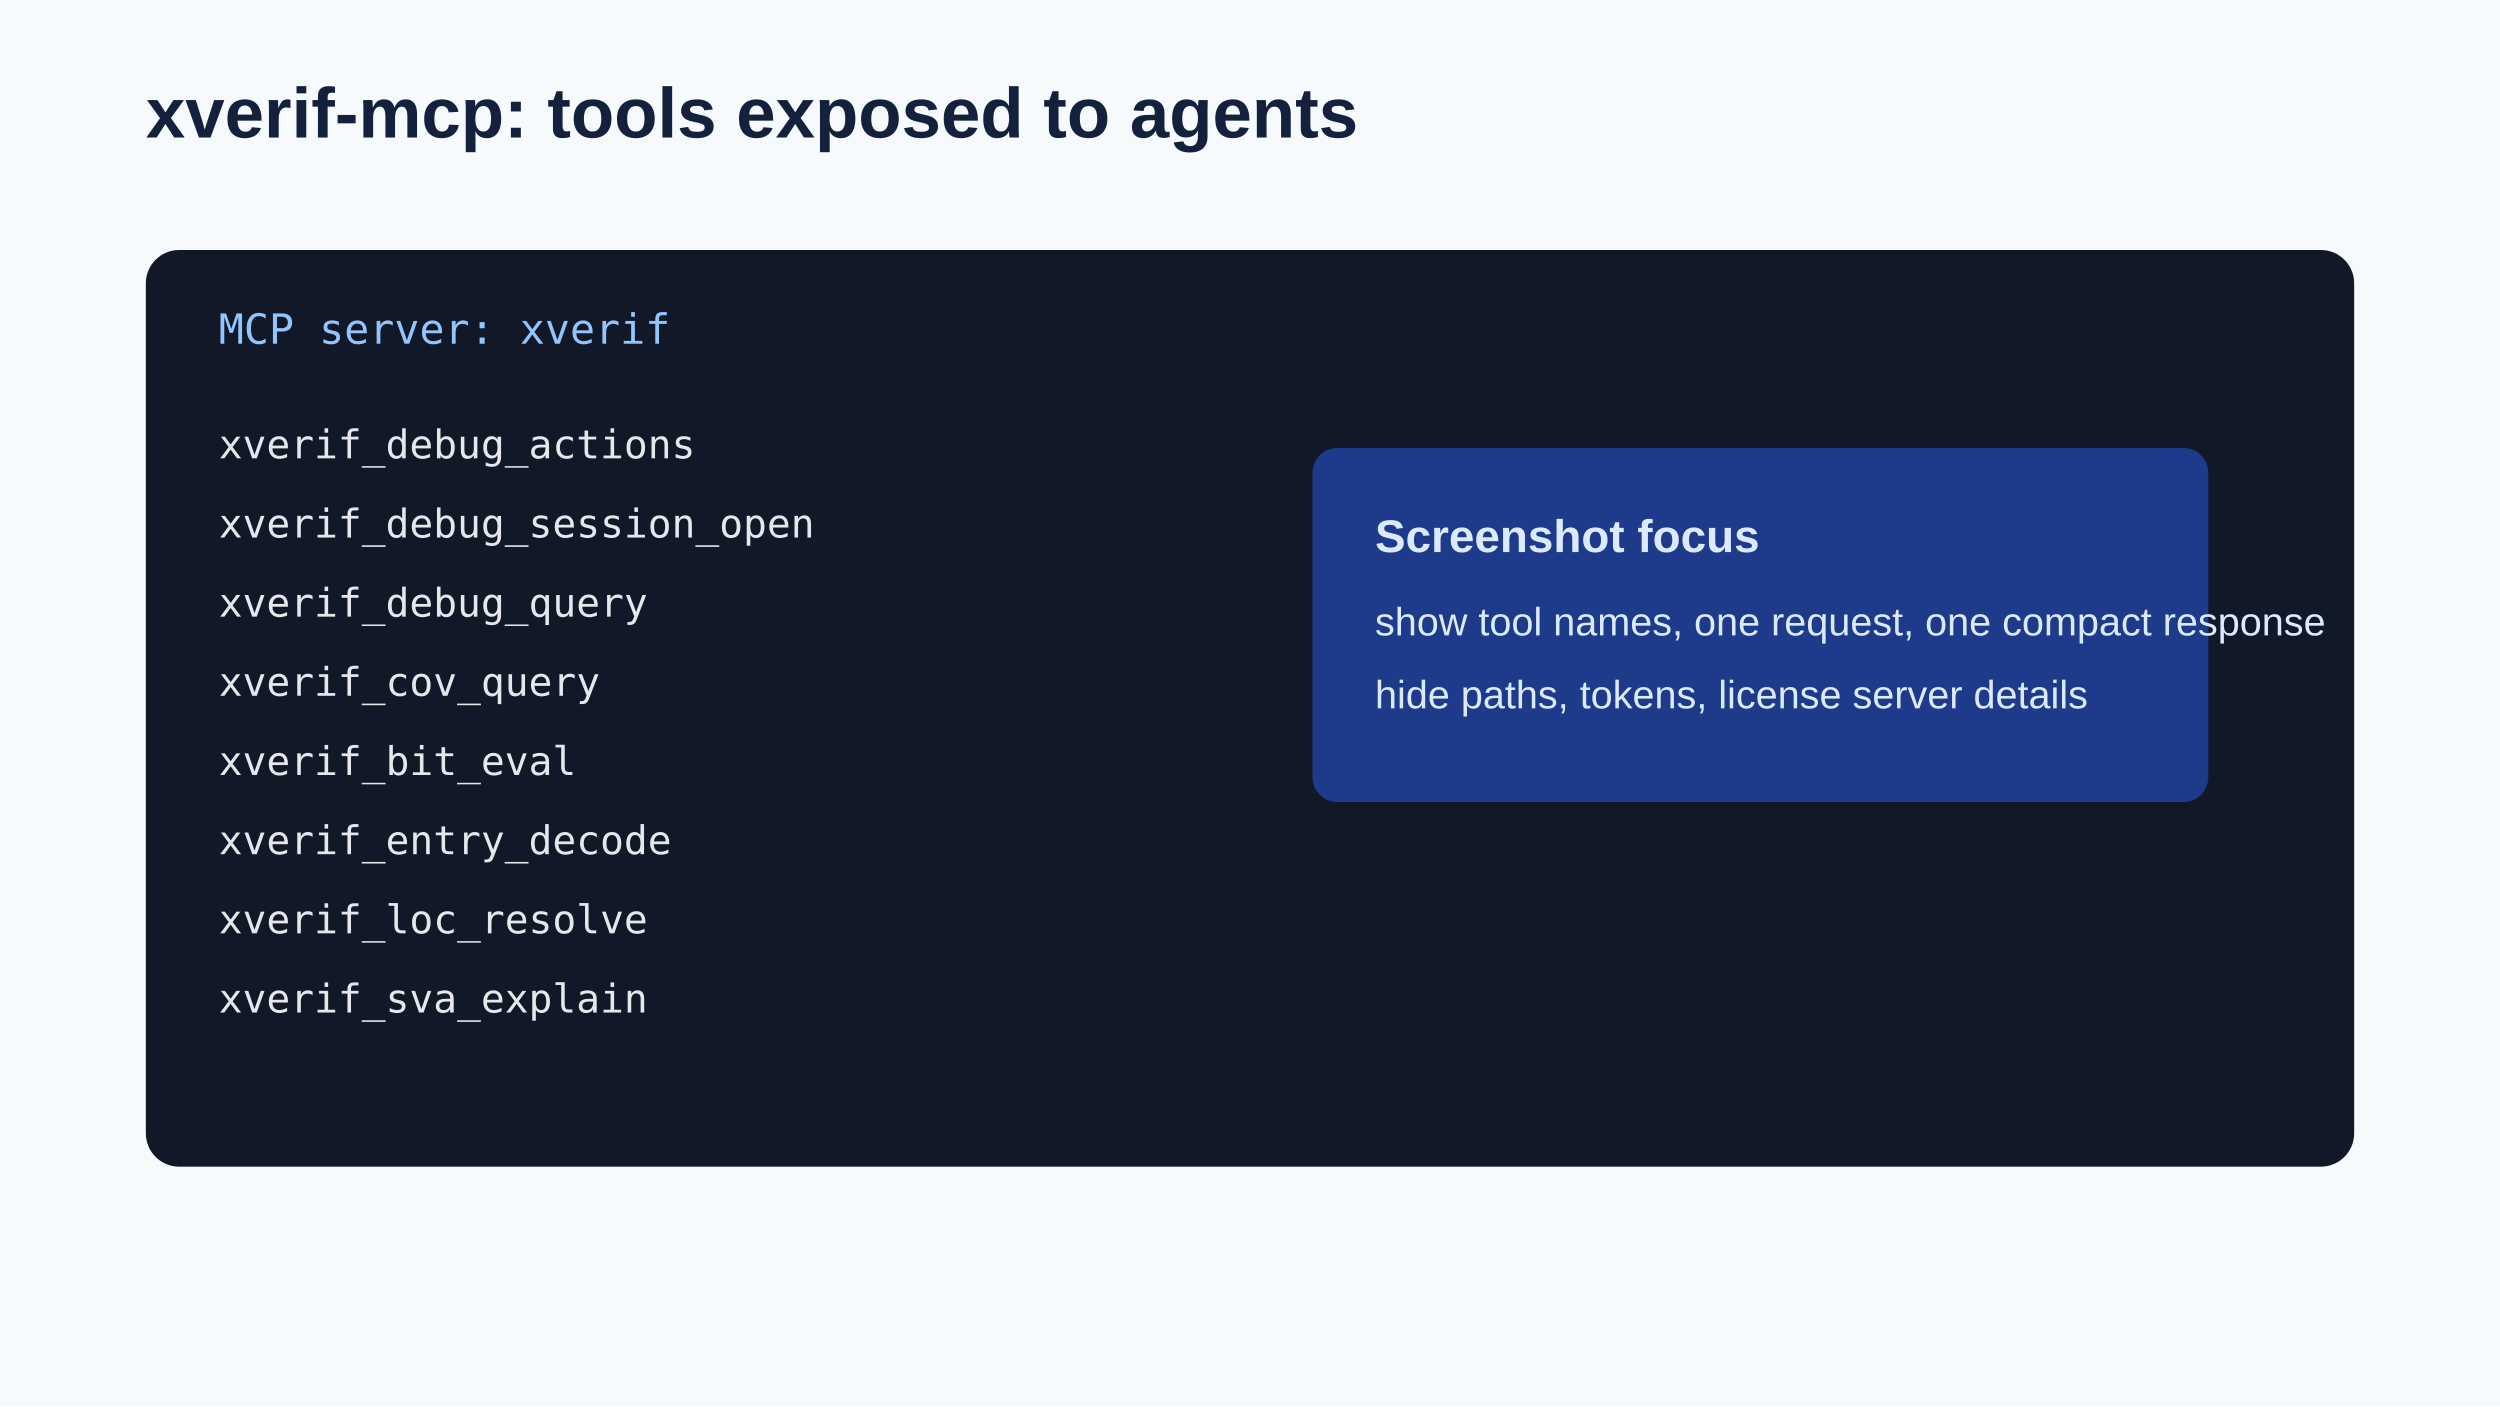
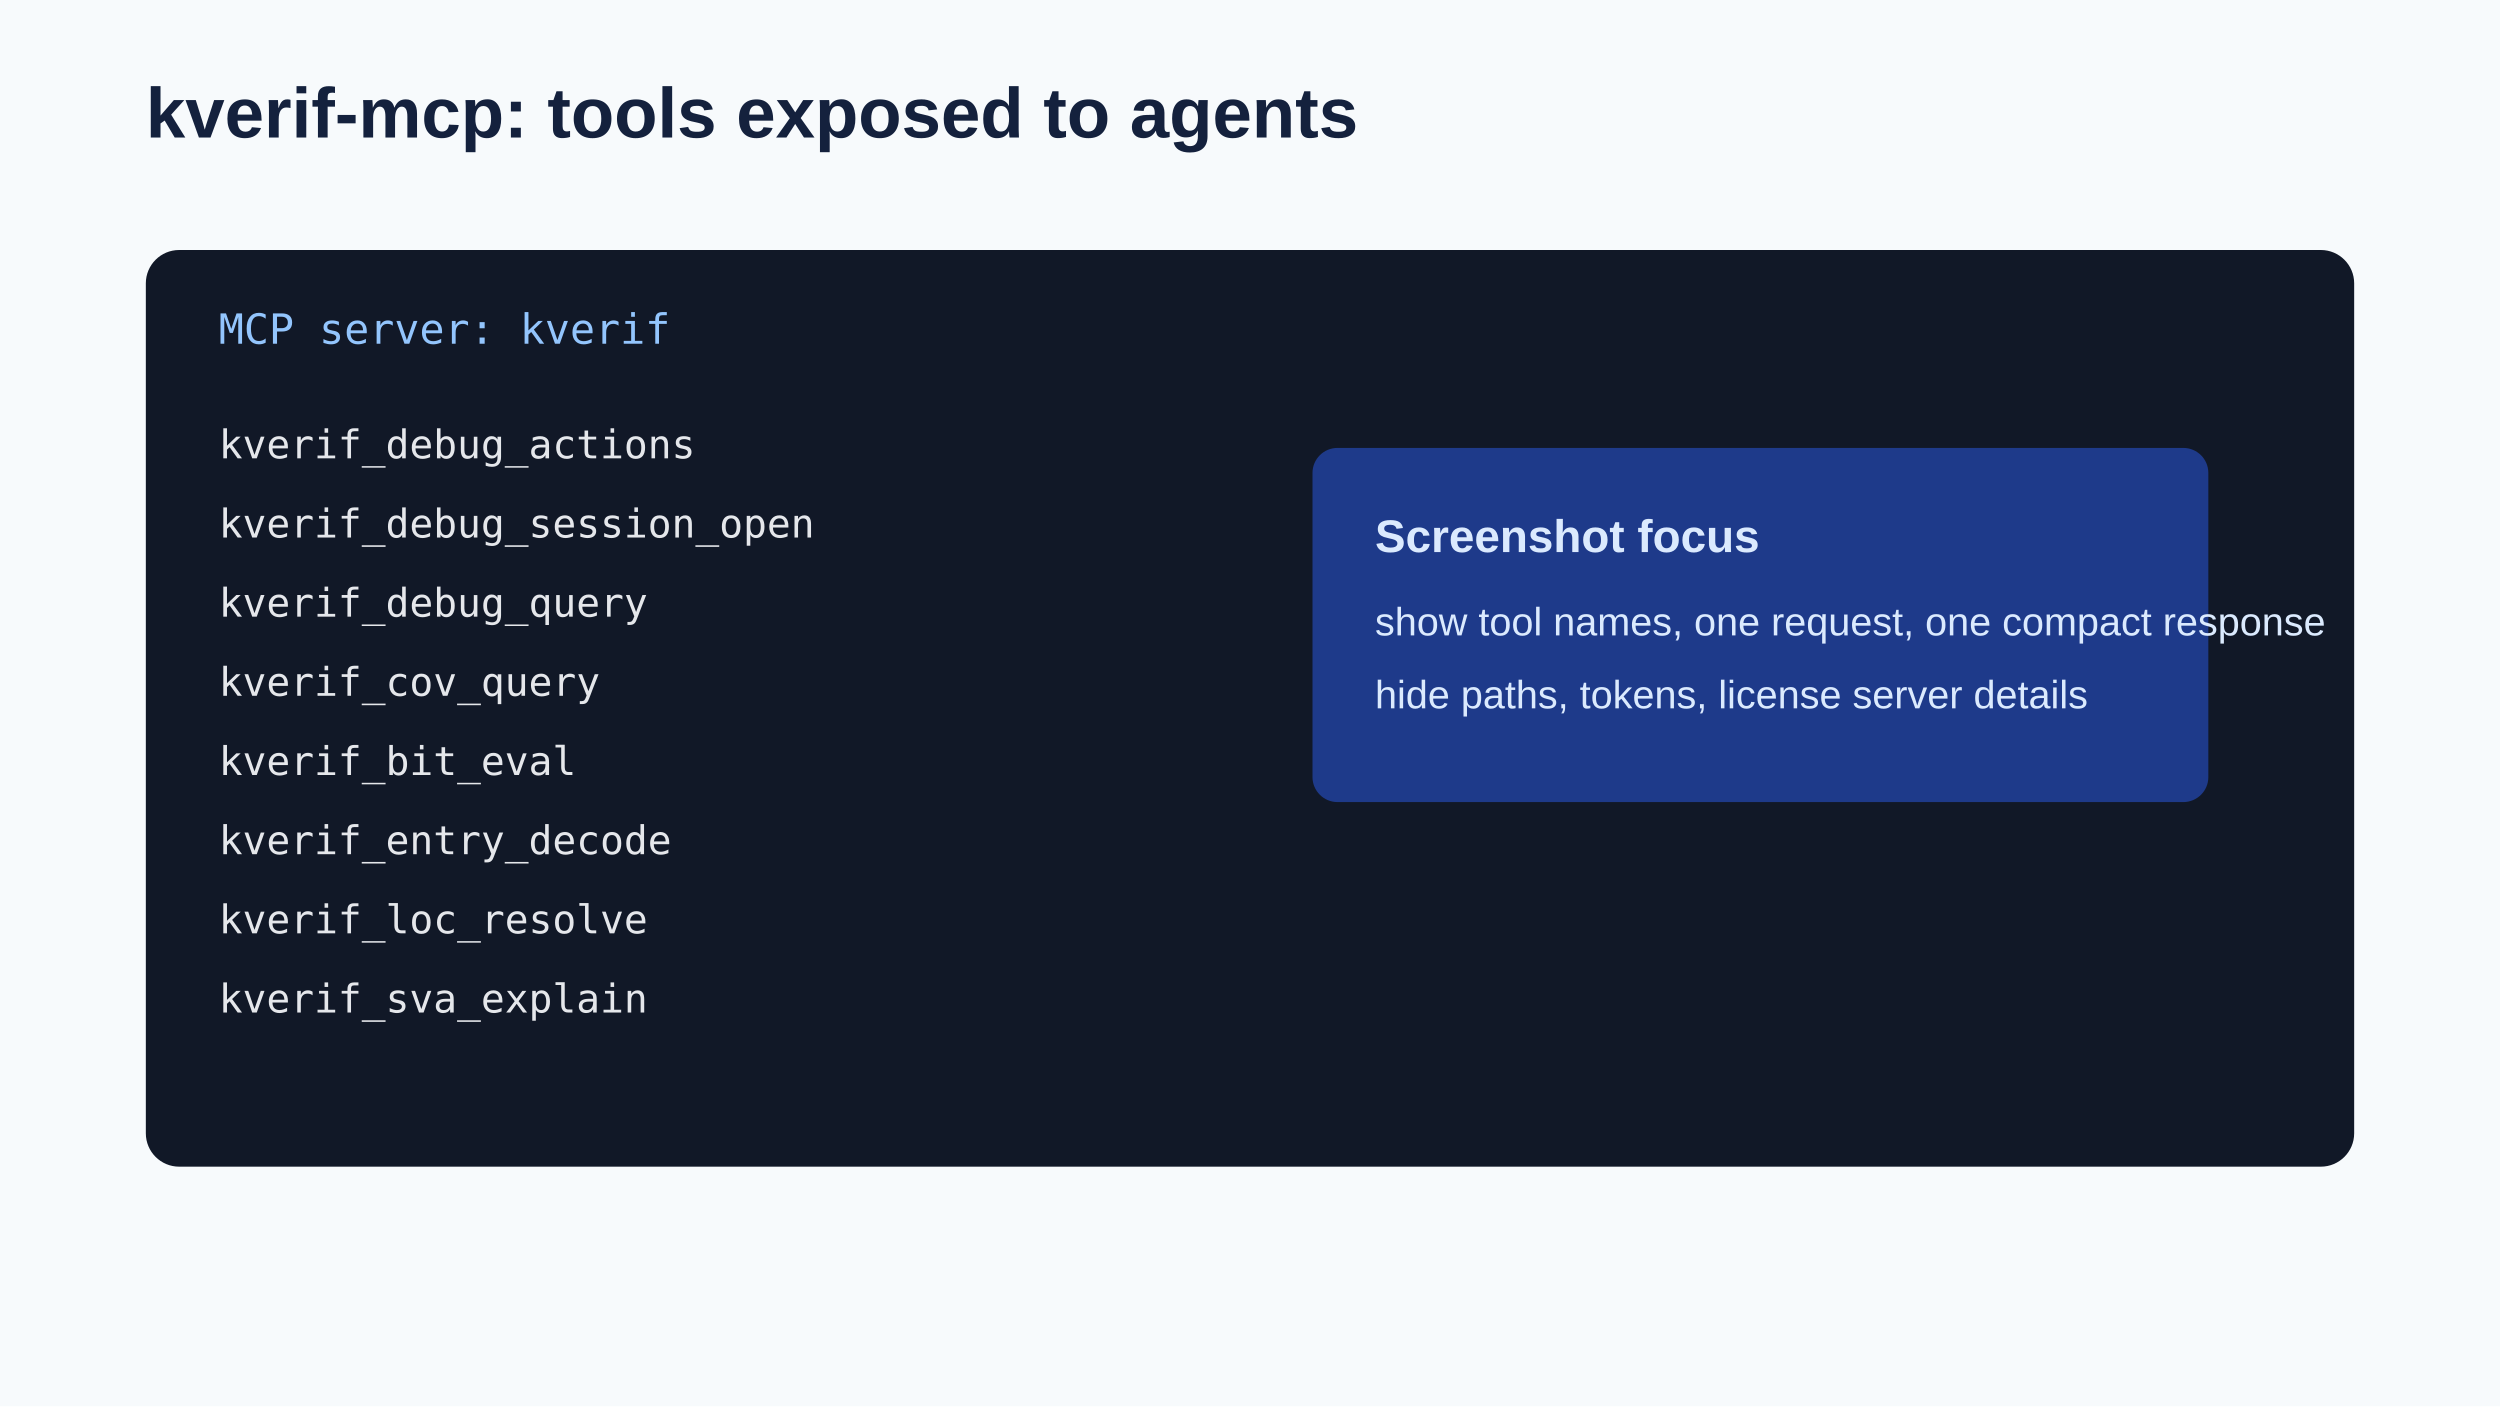
<svg xmlns="http://www.w3.org/2000/svg" width="1200" height="675" viewBox="0 0 1200 675" role="img" aria-labelledby="title desc">
  <rect width="1200" height="675" fill="#f7fafc" />
-   <text x="70" y="66" fill="#14213d" font-family="Arial,Helvetica,sans-serif" font-size="34" font-weight="700">xverif-mcp: tools exposed to agents</text>
+   <text x="70" y="66" fill="#14213d" font-family="Arial,Helvetica,sans-serif" font-size="34" font-weight="700">kverif-mcp: tools exposed to agents</text>
  <rect x="70" y="120" width="1060" height="440" rx="16" fill="#111827" />
-   <text x="105" y="165" fill="#93c5fd" font-family="Consolas,monospace" font-size="20">MCP server: xverif</text>
-   <text x="105" y="220" fill="#e5e7eb" font-family="Consolas,monospace" font-size="19">xverif_debug_actions</text>
-   <text x="105" y="258" fill="#e5e7eb" font-family="Consolas,monospace" font-size="19">xverif_debug_session_open</text>
-   <text x="105" y="296" fill="#e5e7eb" font-family="Consolas,monospace" font-size="19">xverif_debug_query</text>
-   <text x="105" y="334" fill="#e5e7eb" font-family="Consolas,monospace" font-size="19">xverif_cov_query</text>
-   <text x="105" y="372" fill="#e5e7eb" font-family="Consolas,monospace" font-size="19">xverif_bit_eval</text>
-   <text x="105" y="410" fill="#e5e7eb" font-family="Consolas,monospace" font-size="19">xverif_entry_decode</text>
-   <text x="105" y="448" fill="#e5e7eb" font-family="Consolas,monospace" font-size="19">xverif_loc_resolve</text>
-   <text x="105" y="486" fill="#e5e7eb" font-family="Consolas,monospace" font-size="19">xverif_sva_explain</text>
+   <text x="105" y="165" fill="#93c5fd" font-family="Consolas,monospace" font-size="20">MCP server: kverif</text>
+   <text x="105" y="220" fill="#e5e7eb" font-family="Consolas,monospace" font-size="19">kverif_debug_actions</text>
+   <text x="105" y="258" fill="#e5e7eb" font-family="Consolas,monospace" font-size="19">kverif_debug_session_open</text>
+   <text x="105" y="296" fill="#e5e7eb" font-family="Consolas,monospace" font-size="19">kverif_debug_query</text>
+   <text x="105" y="334" fill="#e5e7eb" font-family="Consolas,monospace" font-size="19">kverif_cov_query</text>
+   <text x="105" y="372" fill="#e5e7eb" font-family="Consolas,monospace" font-size="19">kverif_bit_eval</text>
+   <text x="105" y="410" fill="#e5e7eb" font-family="Consolas,monospace" font-size="19">kverif_entry_decode</text>
+   <text x="105" y="448" fill="#e5e7eb" font-family="Consolas,monospace" font-size="19">kverif_loc_resolve</text>
+   <text x="105" y="486" fill="#e5e7eb" font-family="Consolas,monospace" font-size="19">kverif_sva_explain</text>
  <rect x="630" y="215" width="430" height="170" rx="12" fill="#1e3a8a" />
  <text x="660" y="265" fill="#dbeafe" font-family="Arial,Helvetica,sans-serif" font-size="22" font-weight="700">Screenshot focus</text>
  <text x="660" y="305" fill="#dbeafe" font-family="Arial,Helvetica,sans-serif" font-size="19">show tool names, one request, one compact response</text>
  <text x="660" y="340" fill="#dbeafe" font-family="Arial,Helvetica,sans-serif" font-size="19">hide paths, tokens, license server details</text>
</svg>
